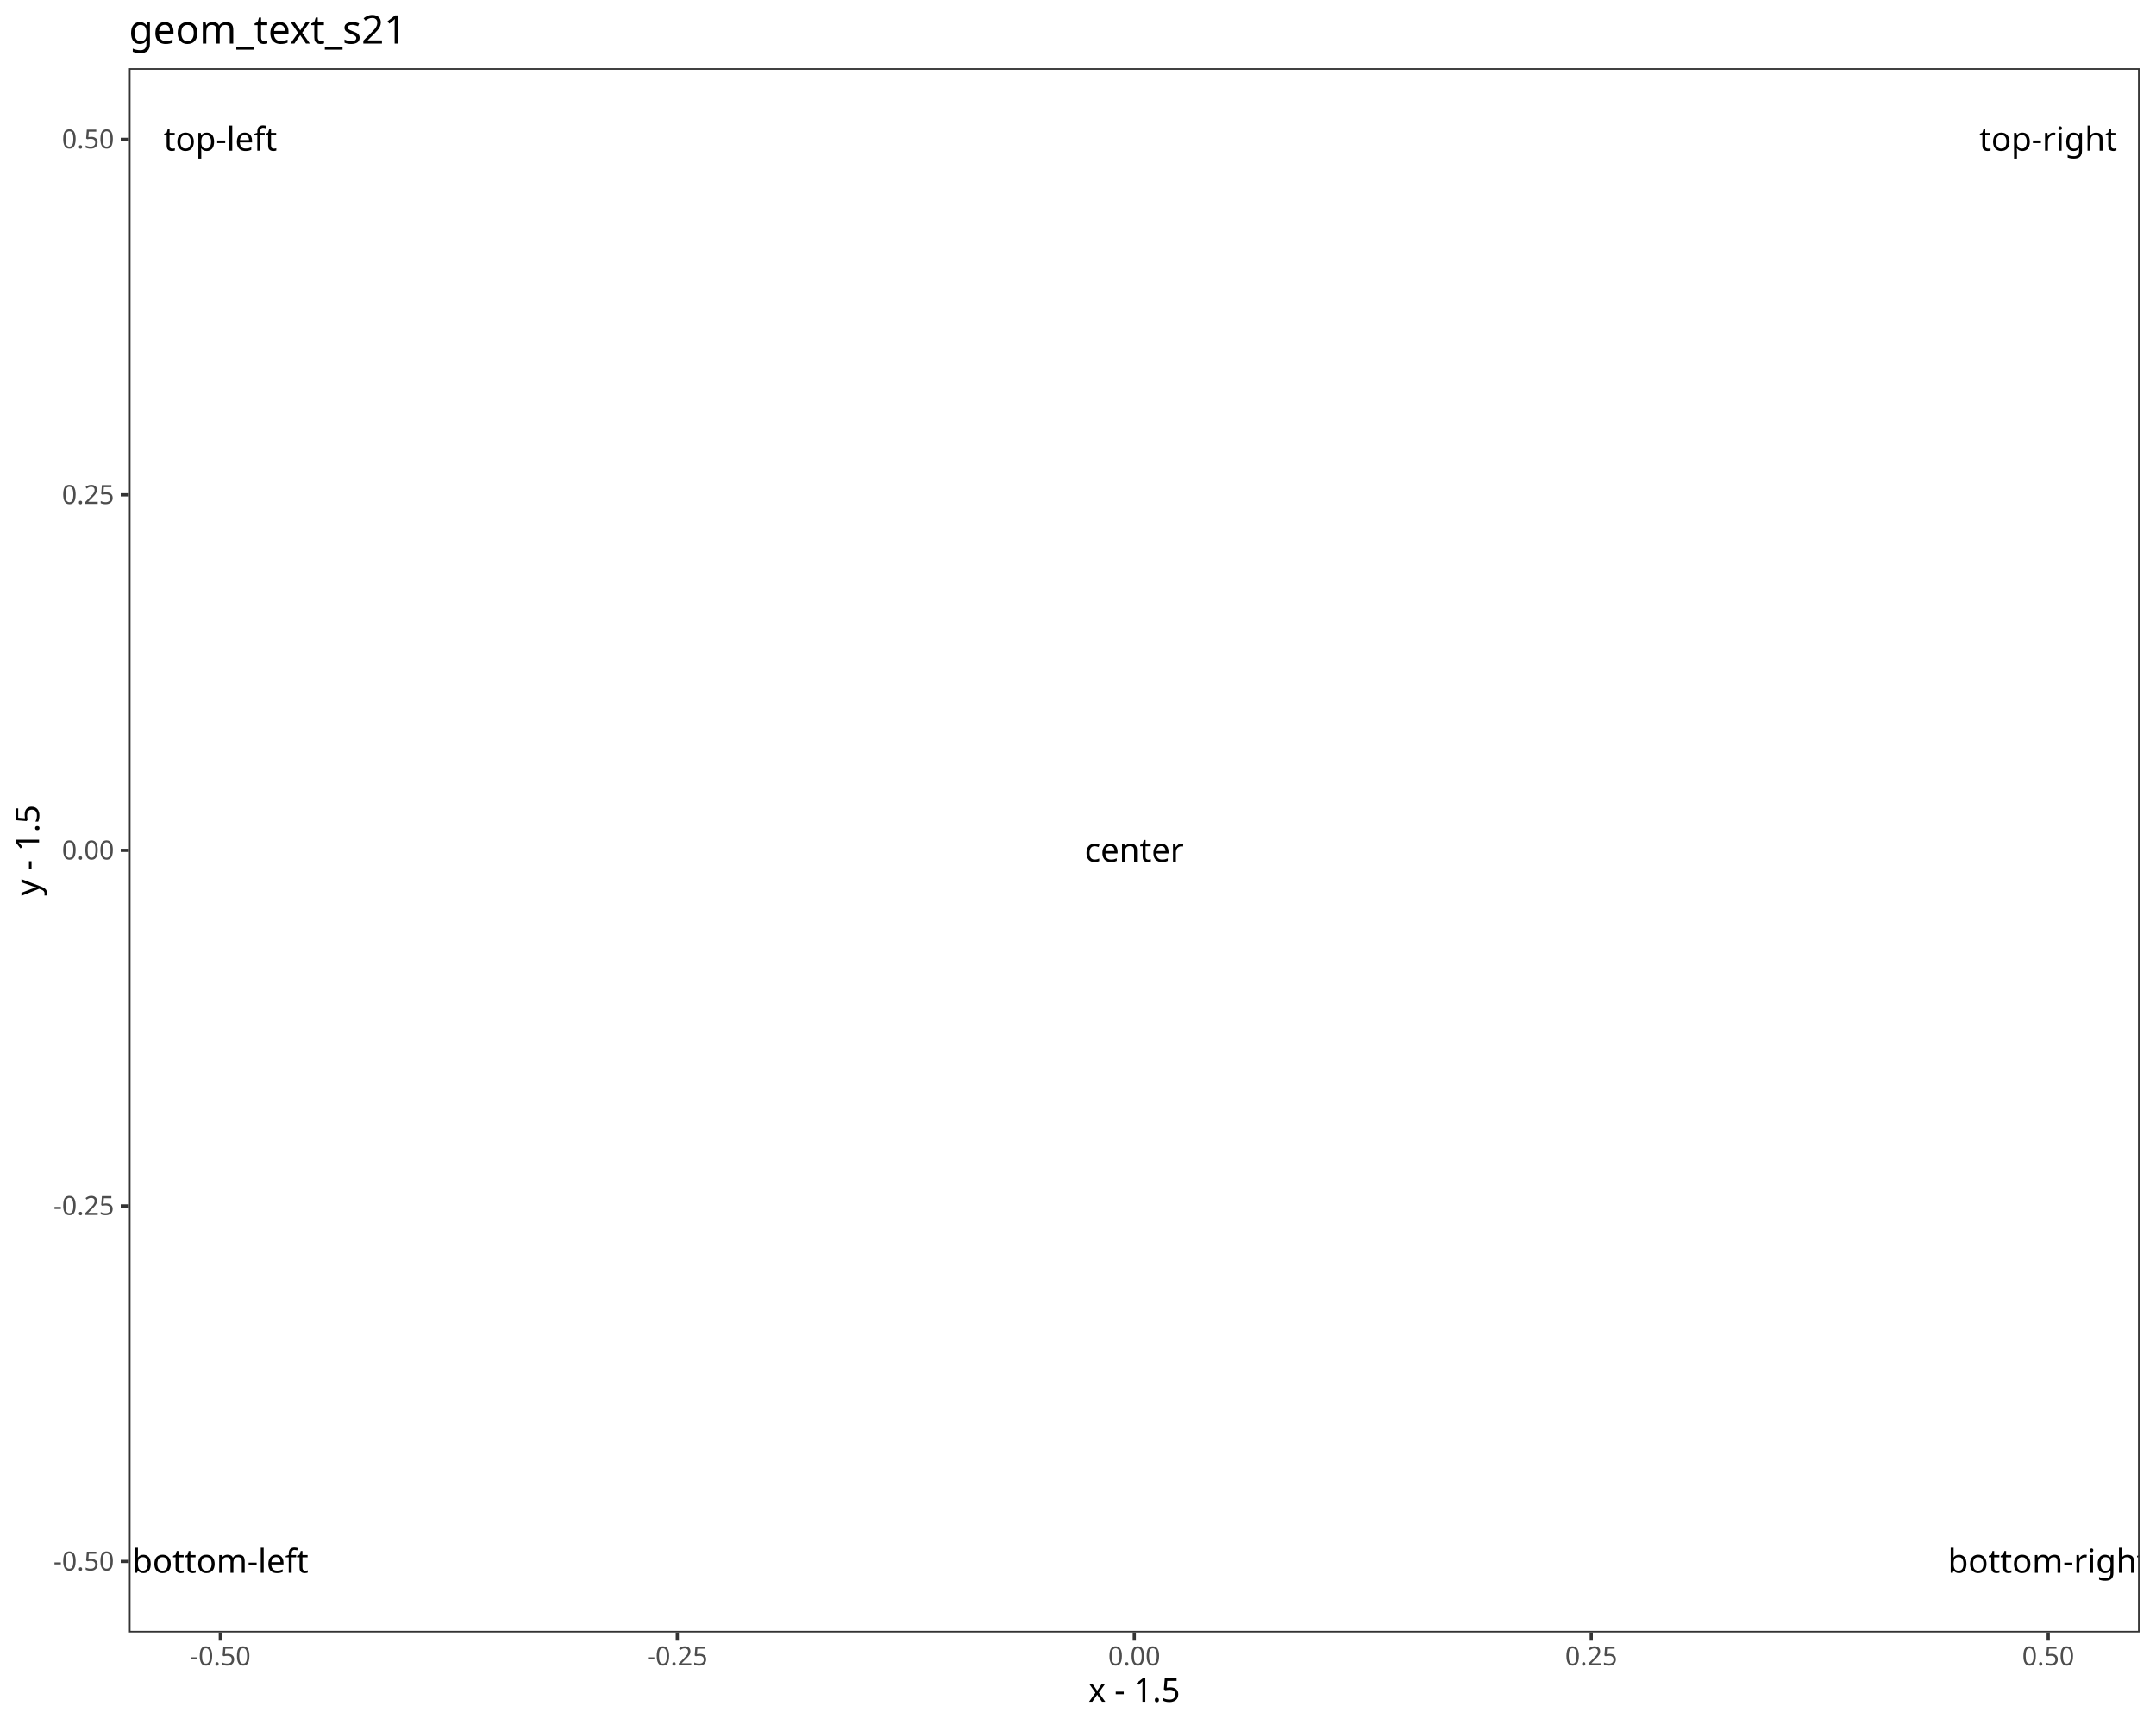
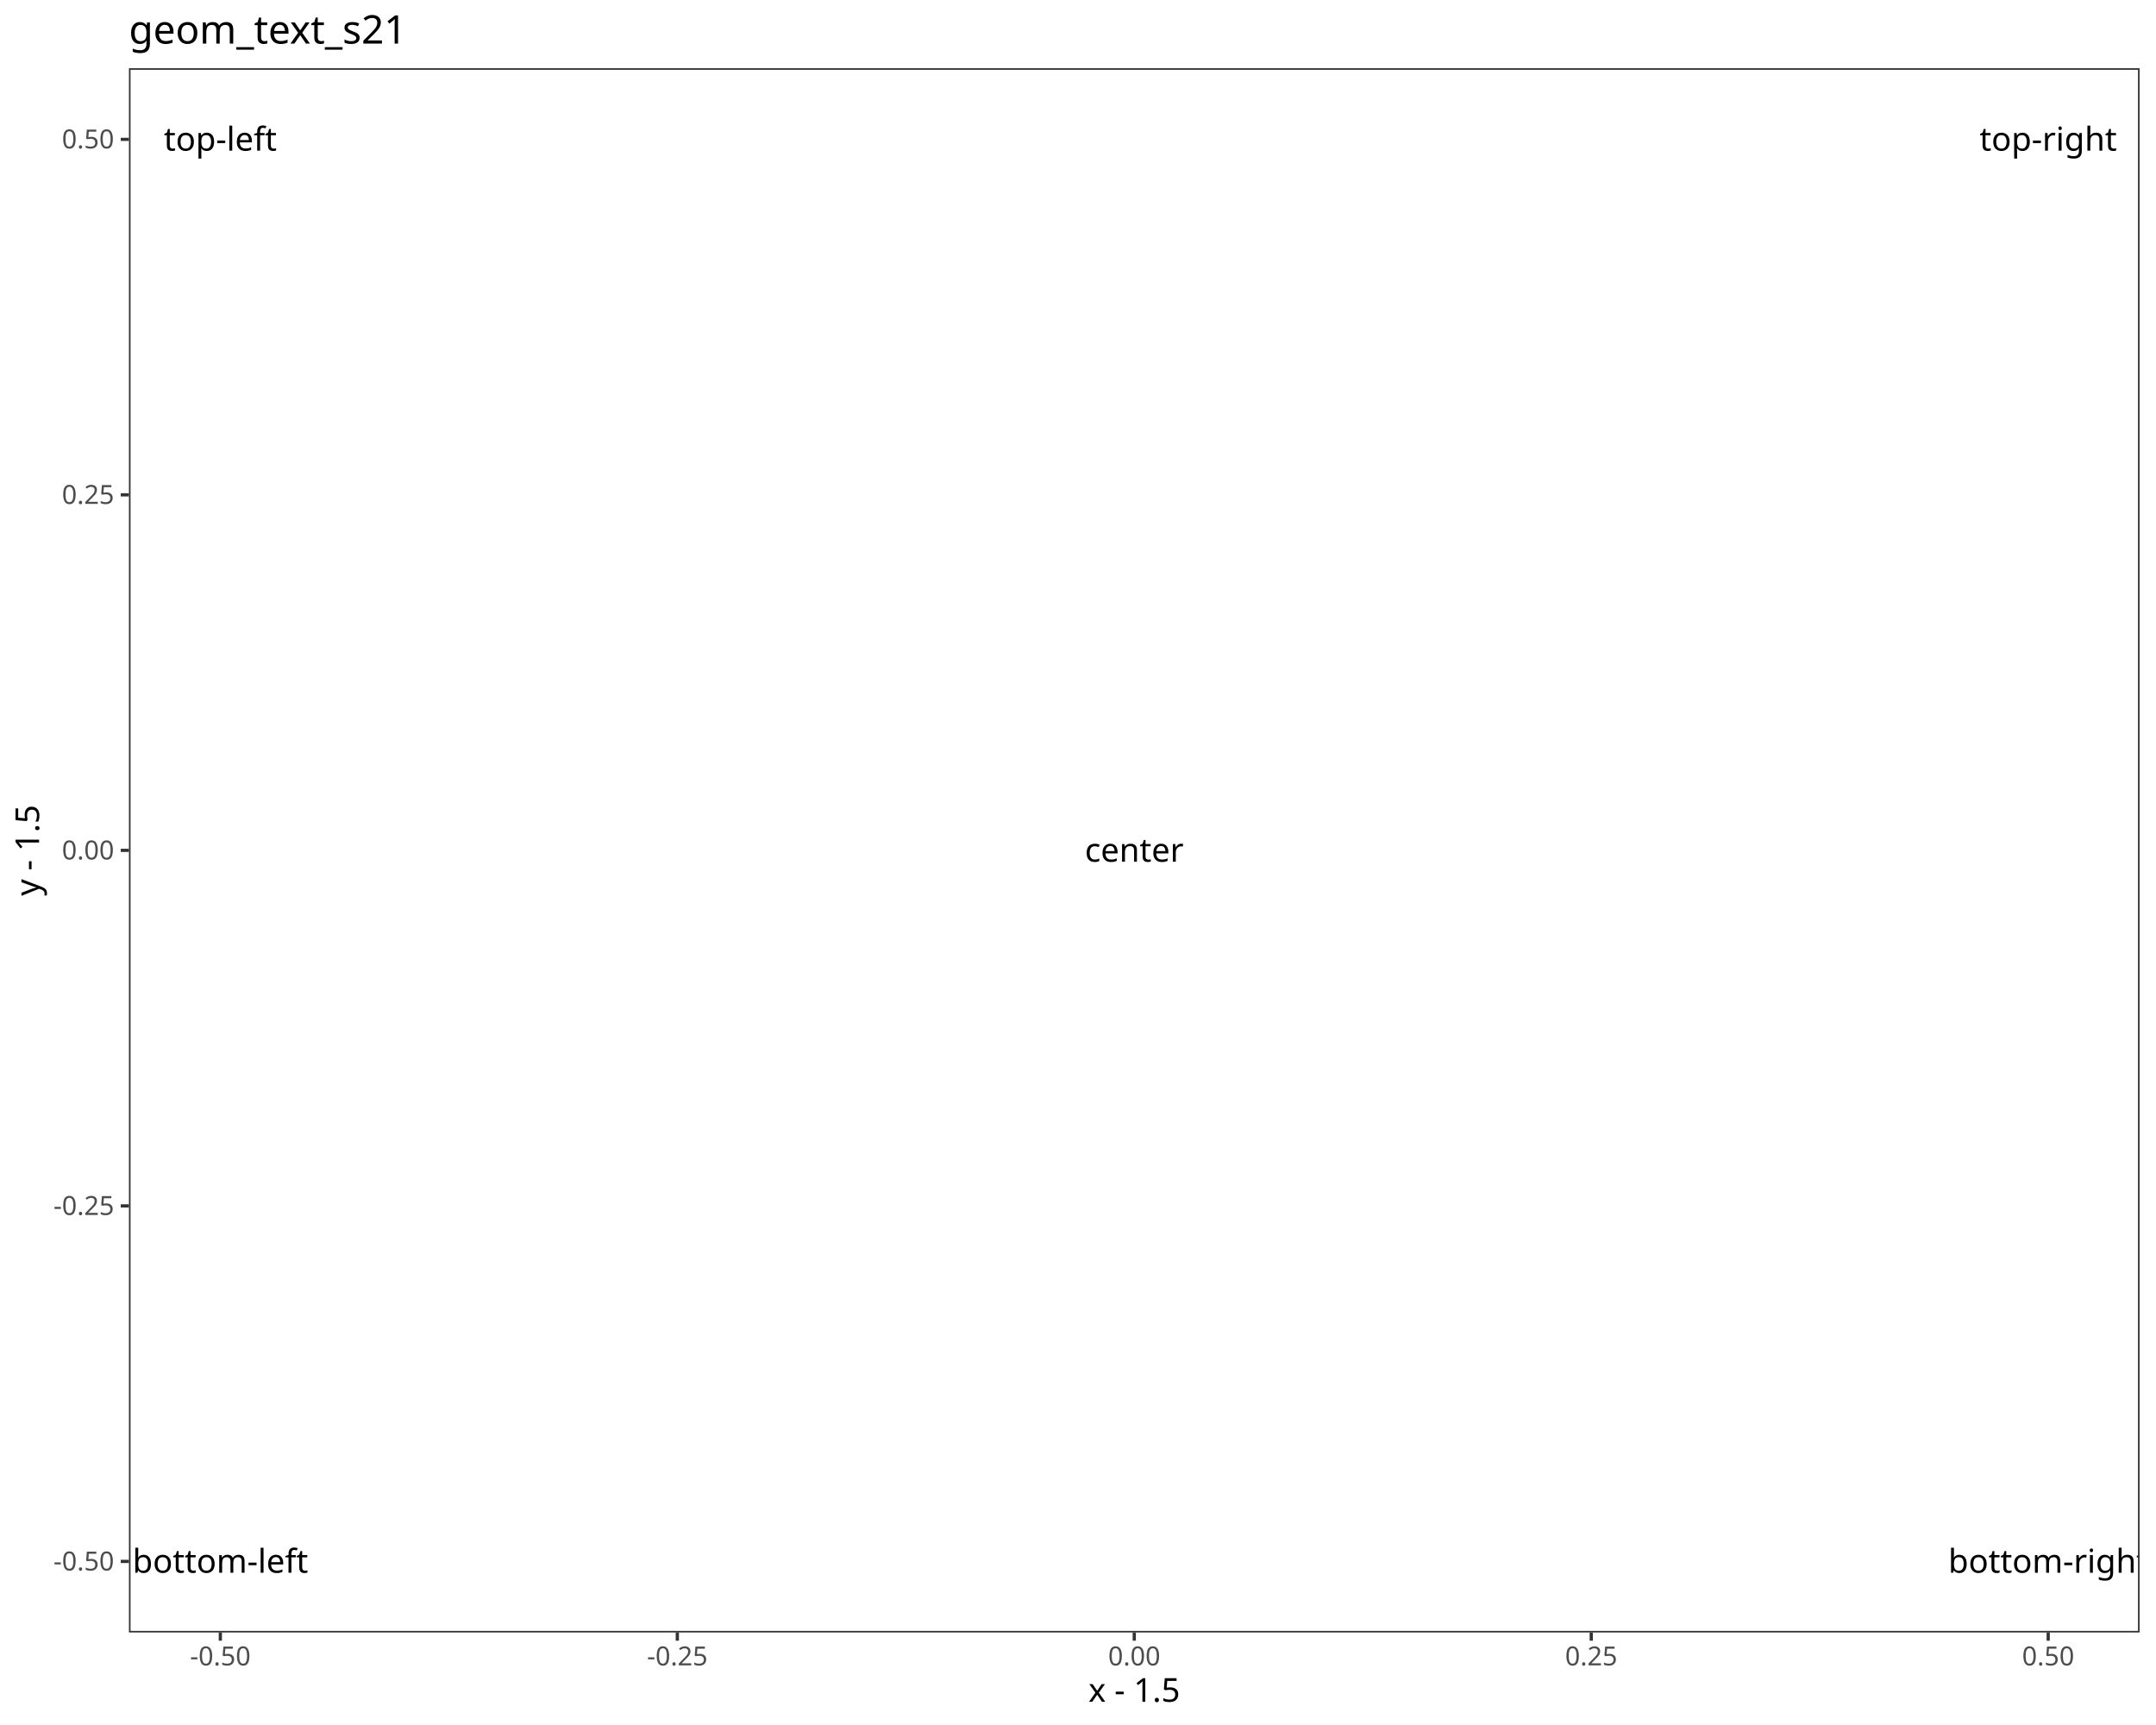
<svg xmlns="http://www.w3.org/2000/svg" class="svglite" data-engine-version="2.0" width="720.00pt" height="576.00pt" viewBox="0 0 720.00 576.00">
  <defs>
    <style type="text/css">
    .svglite line, .svglite polyline, .svglite polygon, .svglite path, .svglite rect, .svglite circle {
      fill: none;
      stroke: #000000;
      stroke-linecap: round;
      stroke-linejoin: round;
      stroke-miterlimit: 10.00;
    }
  </style>
  </defs>
  <rect width="100%" height="100%" style="stroke: none; fill: #FFFFFF;" />
  <defs>
    <clipPath id="cpMC4wMHw3MjAuMDB8MC4wMHw1NzYuMDA=">
      <rect x="0.00" y="0.00" width="720.00" height="576.00" />
    </clipPath>
  </defs>
  <g clip-path="url(#cpMC4wMHw3MjAuMDB8MC4wMHw1NzYuMDA=)">
    <rect x="0.00" y="0.00" width="720.00" height="576.00" style="stroke-width: 1.07; stroke: #FFFFFF; fill: #FFFFFF;" />
  </g>
  <defs>
    <clipPath id="cpNDMuMDZ8NzE0LjUyfDIyLjc4fDU0NS4xMQ==">
      <rect x="43.06" y="22.78" width="671.46" height="522.33" />
    </clipPath>
  </defs>
  <g clip-path="url(#cpNDMuMDZ8NzE0LjUyfDIyLjc4fDU0NS4xMQ==)">
    <rect x="43.06" y="22.78" width="671.46" height="522.33" style="stroke-width: 1.07; stroke: none; fill: #FFFFFF;" />
-     <text x="73.58" y="525.17" text-anchor="middle" style="font-size: 11.04px; font-family: sans;" textLength="52.16px" lengthAdjust="spacingAndGlyphs">bottom-left</text>
-     <text x="73.58" y="50.32" text-anchor="middle" style="font-size: 11.04px; font-family: sans;" textLength="33.75px" lengthAdjust="spacingAndGlyphs">top-left</text>
-     <text x="684.00" y="525.17" text-anchor="middle" style="font-size: 11.04px; font-family: sans;" textLength="58.91px" lengthAdjust="spacingAndGlyphs">bottom-right</text>
-     <text x="684.00" y="50.32" text-anchor="middle" style="font-size: 11.04px; font-family: sans;" textLength="40.50px" lengthAdjust="spacingAndGlyphs">top-right</text>
-     <text x="378.79" y="287.75" text-anchor="middle" style="font-size: 11.04px; font-family: sans;" textLength="30.69px" lengthAdjust="spacingAndGlyphs">center</text>
+     <text x="73.58" y="525.16" text-anchor="middle" style="font-size: 11.00px; font-family: sans;" textLength="51.97px" lengthAdjust="spacingAndGlyphs">bottom-left</text>
+     <text x="73.58" y="50.31" text-anchor="middle" style="font-size: 11.00px; font-family: sans;" textLength="33.63px" lengthAdjust="spacingAndGlyphs">top-left</text>
+     <text x="684.00" y="525.16" text-anchor="middle" style="font-size: 11.00px; font-family: sans;" textLength="58.69px" lengthAdjust="spacingAndGlyphs">bottom-right</text>
+     <text x="684.00" y="50.31" text-anchor="middle" style="font-size: 11.00px; font-family: sans;" textLength="40.35px" lengthAdjust="spacingAndGlyphs">top-right</text>
+     <text x="378.79" y="287.73" text-anchor="middle" style="font-size: 11.00px; font-family: sans;" textLength="30.58px" lengthAdjust="spacingAndGlyphs">center</text>
    <rect x="43.06" y="22.78" width="671.46" height="522.33" style="stroke-width: 1.07; stroke: #333333;" />
  </g>
  <g clip-path="url(#cpMC4wMHw3MjAuMDB8MC4wMHw1NzYuMDA=)">
    <text x="38.13" y="524.40" text-anchor="end" style="font-size: 8.80px; fill: #4D4D4D; font-family: sans;" textLength="20.06px" lengthAdjust="spacingAndGlyphs">-0.50</text>
    <text x="38.13" y="405.69" text-anchor="end" style="font-size: 8.80px; fill: #4D4D4D; font-family: sans;" textLength="20.06px" lengthAdjust="spacingAndGlyphs">-0.25</text>
    <text x="38.13" y="286.98" text-anchor="end" style="font-size: 8.80px; fill: #4D4D4D; font-family: sans;" textLength="17.13px" lengthAdjust="spacingAndGlyphs">0.00</text>
    <text x="38.13" y="168.26" text-anchor="end" style="font-size: 8.80px; fill: #4D4D4D; font-family: sans;" textLength="17.13px" lengthAdjust="spacingAndGlyphs">0.25</text>
    <text x="38.13" y="49.55" text-anchor="end" style="font-size: 8.80px; fill: #4D4D4D; font-family: sans;" textLength="17.13px" lengthAdjust="spacingAndGlyphs">0.50</text>
    <polyline points="40.32,521.37 43.06,521.37 " style="stroke-width: 1.07; stroke: #333333; stroke-linecap: butt;" />
    <polyline points="40.32,402.66 43.06,402.66 " style="stroke-width: 1.07; stroke: #333333; stroke-linecap: butt;" />
    <polyline points="40.32,283.95 43.06,283.95 " style="stroke-width: 1.07; stroke: #333333; stroke-linecap: butt;" />
    <polyline points="40.32,165.24 43.06,165.24 " style="stroke-width: 1.07; stroke: #333333; stroke-linecap: butt;" />
    <polyline points="40.32,46.53 43.06,46.53 " style="stroke-width: 1.07; stroke: #333333; stroke-linecap: butt;" />
    <polyline points="73.58,547.85 73.58,545.11 " style="stroke-width: 1.07; stroke: #333333; stroke-linecap: butt;" />
    <polyline points="226.19,547.85 226.19,545.11 " style="stroke-width: 1.07; stroke: #333333; stroke-linecap: butt;" />
    <polyline points="378.79,547.85 378.79,545.11 " style="stroke-width: 1.07; stroke: #333333; stroke-linecap: butt;" />
    <polyline points="531.40,547.85 531.40,545.11 " style="stroke-width: 1.07; stroke: #333333; stroke-linecap: butt;" />
    <polyline points="684.00,547.85 684.00,545.11 " style="stroke-width: 1.07; stroke: #333333; stroke-linecap: butt;" />
    <text x="73.58" y="556.10" text-anchor="middle" style="font-size: 8.80px; fill: #4D4D4D; font-family: sans;" textLength="20.06px" lengthAdjust="spacingAndGlyphs">-0.50</text>
    <text x="226.19" y="556.10" text-anchor="middle" style="font-size: 8.80px; fill: #4D4D4D; font-family: sans;" textLength="20.06px" lengthAdjust="spacingAndGlyphs">-0.25</text>
    <text x="378.79" y="556.10" text-anchor="middle" style="font-size: 8.80px; fill: #4D4D4D; font-family: sans;" textLength="17.13px" lengthAdjust="spacingAndGlyphs">0.00</text>
    <text x="531.40" y="556.10" text-anchor="middle" style="font-size: 8.80px; fill: #4D4D4D; font-family: sans;" textLength="17.13px" lengthAdjust="spacingAndGlyphs">0.25</text>
    <text x="684.00" y="556.10" text-anchor="middle" style="font-size: 8.80px; fill: #4D4D4D; font-family: sans;" textLength="17.13px" lengthAdjust="spacingAndGlyphs">0.50</text>
    <text x="378.79" y="568.24" text-anchor="middle" style="font-size: 11.00px; font-family: sans;" textLength="30.57px" lengthAdjust="spacingAndGlyphs">x - 1.5</text>
    <text transform="translate(13.05,283.95) rotate(-90)" text-anchor="middle" style="font-size: 11.00px; font-family: sans;" textLength="30.57px" lengthAdjust="spacingAndGlyphs">y - 1.5</text>
    <text x="43.06" y="14.56" style="font-size: 13.20px; font-family: sans;" textLength="90.28px" lengthAdjust="spacingAndGlyphs">geom_text_s21</text>
  </g>
</svg>
